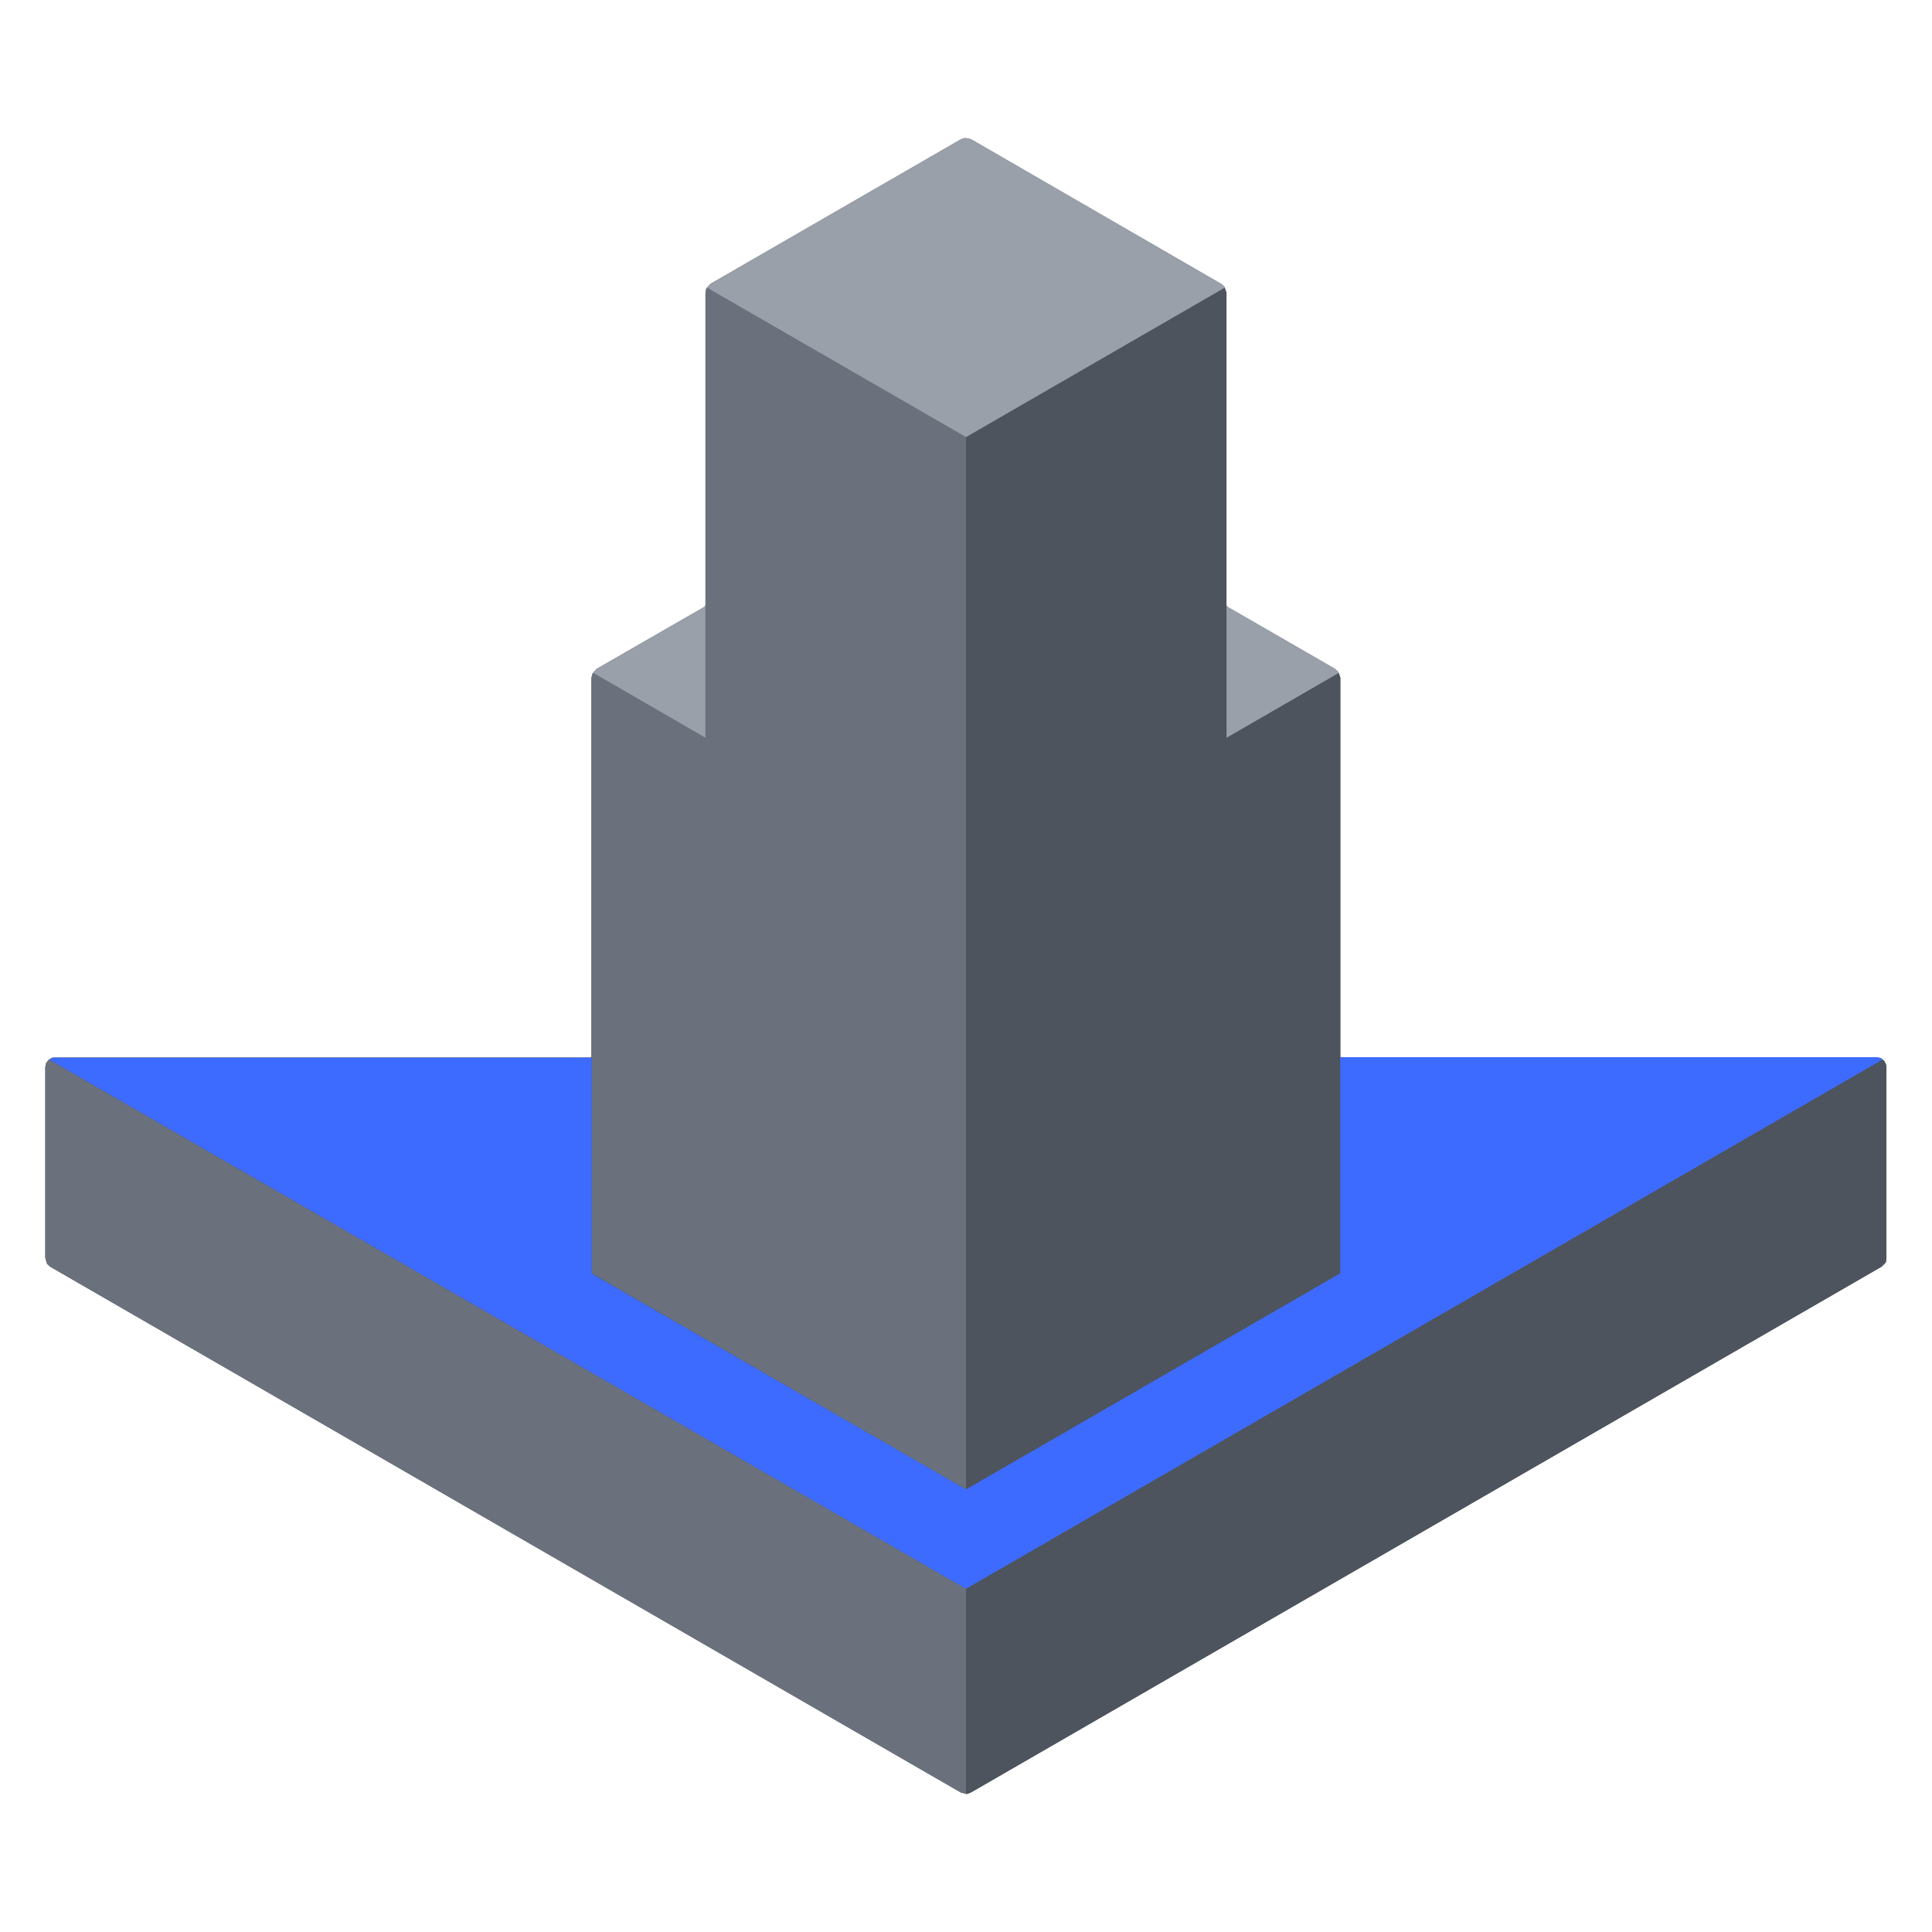
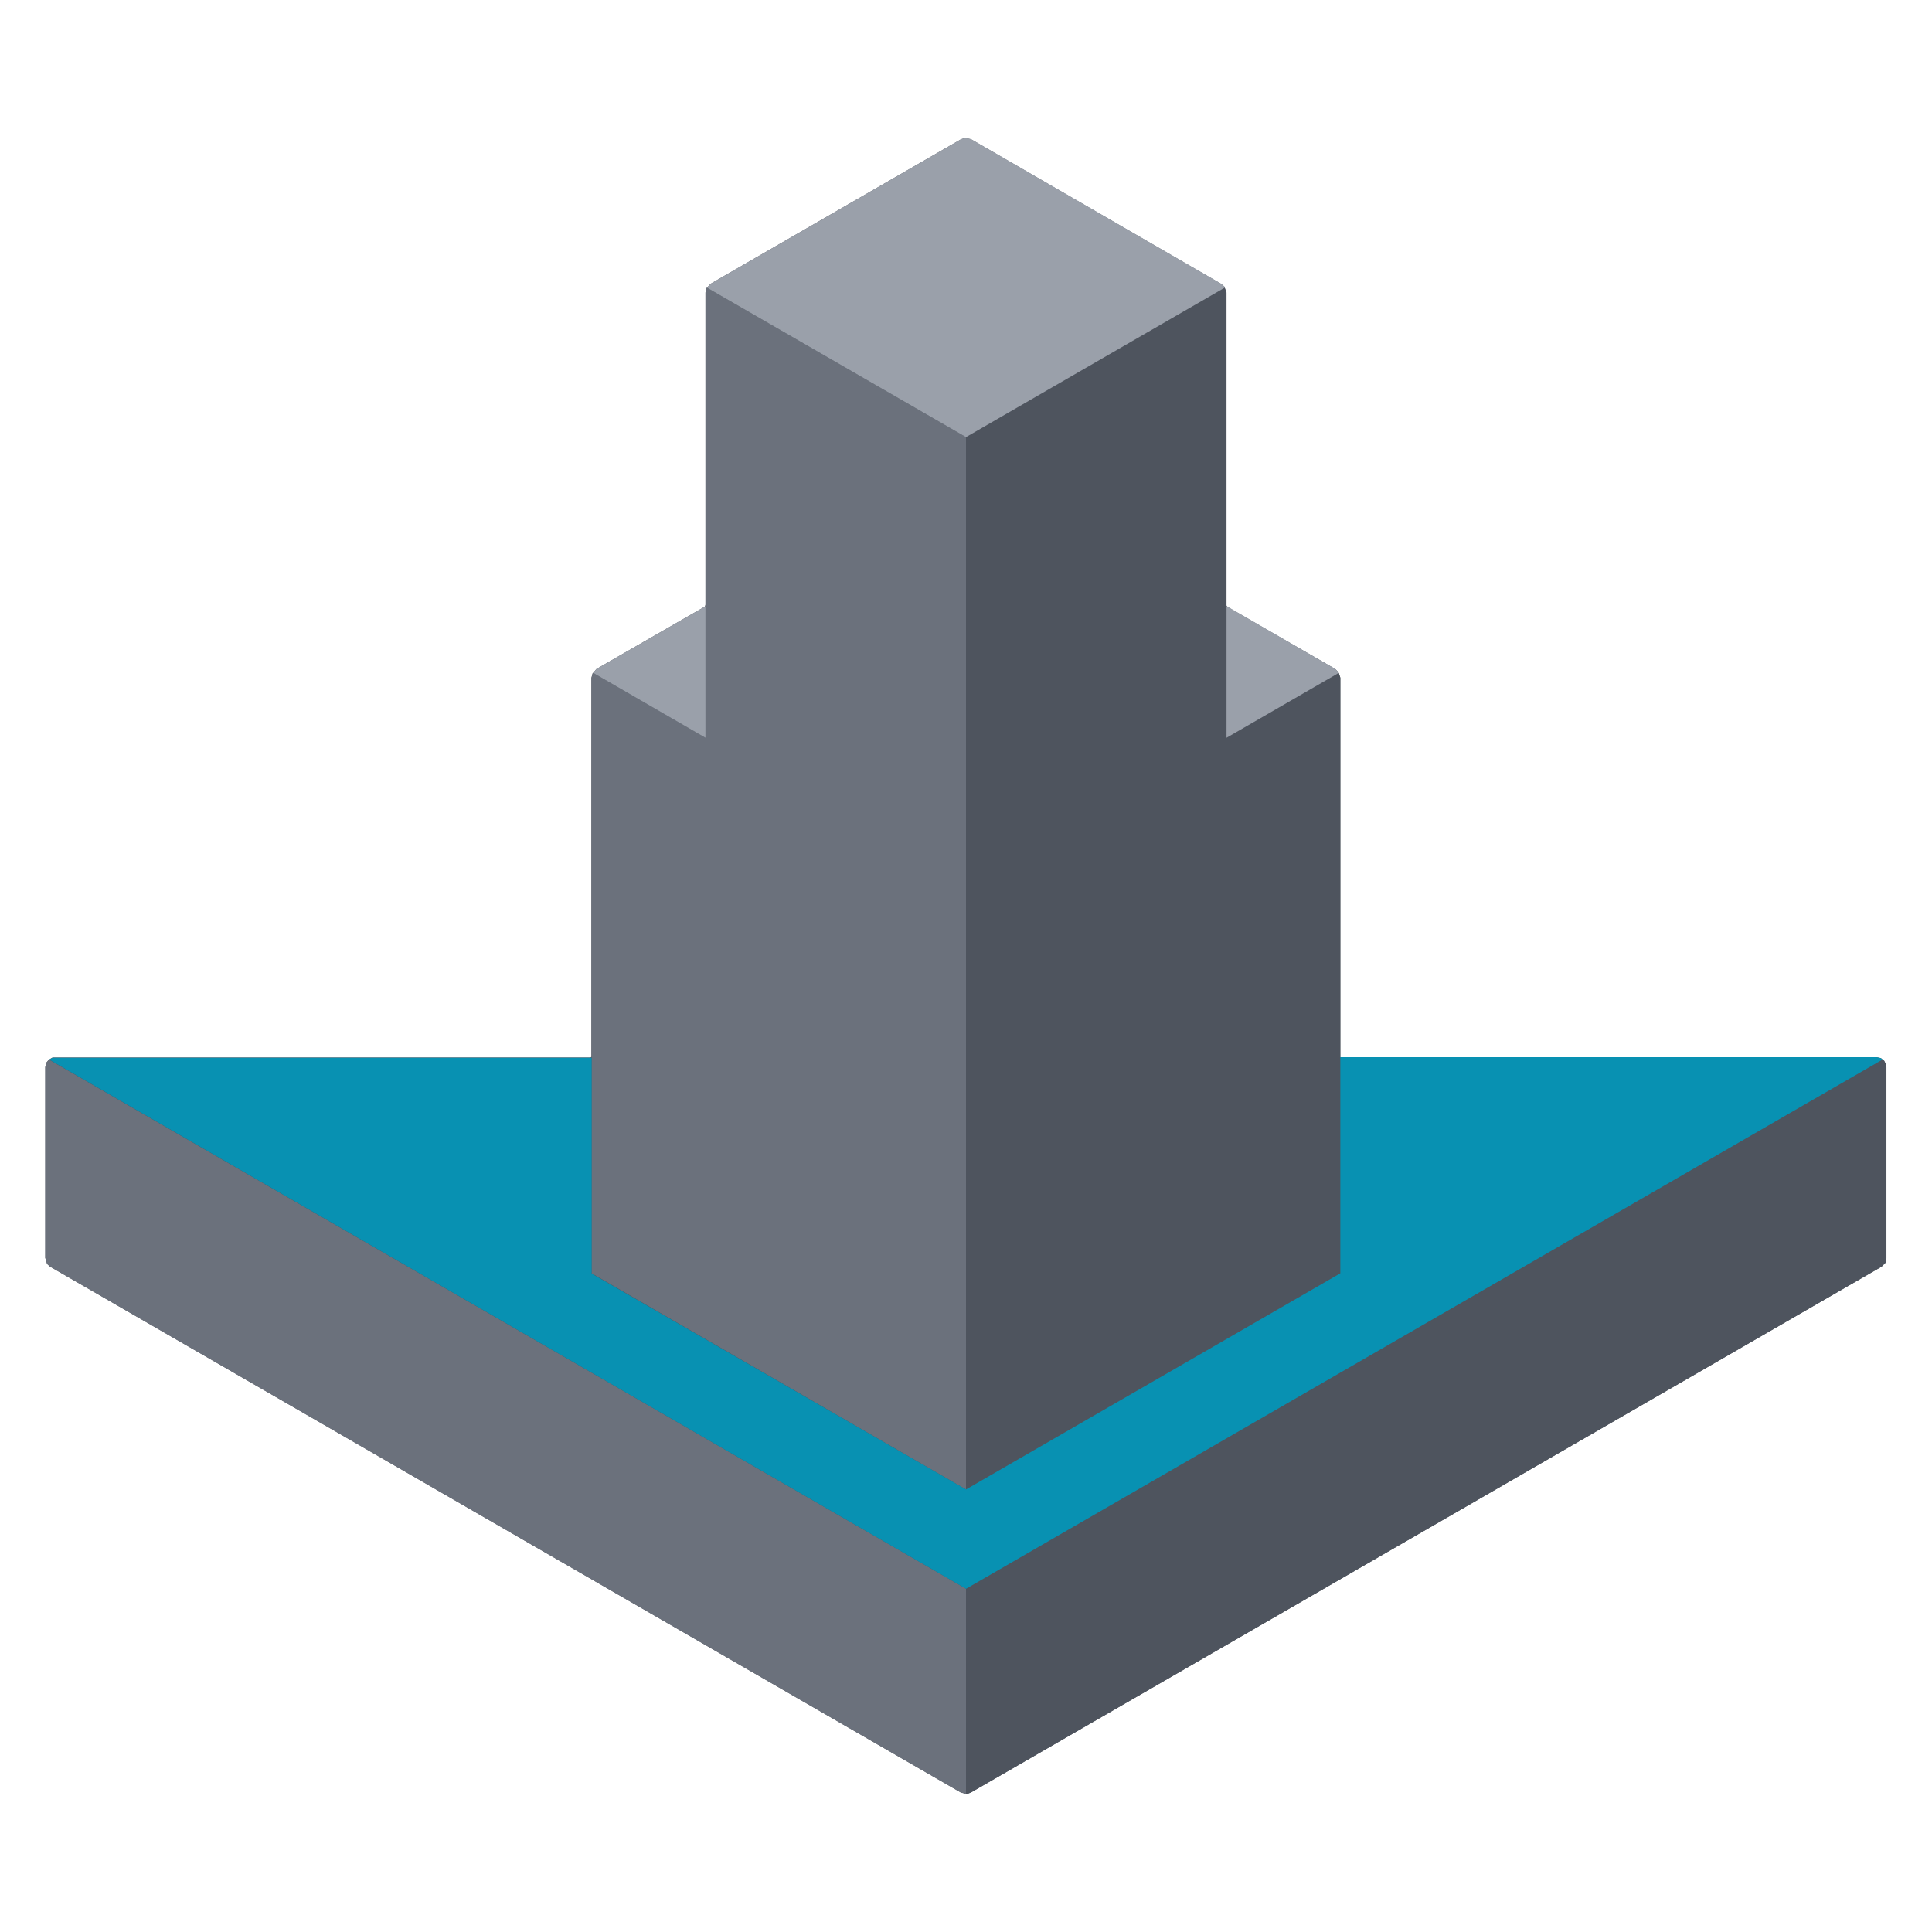
<svg xmlns="http://www.w3.org/2000/svg" viewBox="0 0 64 64">
  <path fill="#4E545E" d="m32.16 4.61 8.3 4.8.1.09.07.19v10.37l.04.05 3.56 2.05.1.1.07.19v12.57h17.76l.15.03.1.09.07.13.01.08v6.33l-.02.14-.14.14-30.17 17.42-.14.05-.19-.05L1.66 41.96l-.1-.09-.06-.2v-6.32l.03-.14.09-.11.12-.07h17.82l.03-.02V22.45l.04-.14.13-.15 3.58-2.06.01-.01.02-.06V9.69l.03-.14.14-.15 8.3-4.79.13-.04Z" />
  <path fill="#6B717C" d="M32 52.63v6.79l-.17-.04L1.66 41.96l-.1-.09-.06-.2v-6.32l.03-.14.09-.11Zm0-23.21v19.92l-12.4-7.16V22.45l.03-.14.02-.02Zm0-14.94v14.94l-8.63-4.98V9.69l.03-.14.02-.02Z" />
  <path fill="#4E545E" d="m62.42 35.14.06.13.01.08v6.33l-.02.14-.14.14-30.17 17.42-.14.05-.02-.01v-6.79L62.36 35.1ZM40.62 9.69v14.75l3.73-2.15.05.16v19.73L32 49.34V14.48l8.57-4.95Z" />
-   <path fill="#3D6BFF" d="m62.3 35.05.06.05L32 52.63 1.63 35.1l.11-.06H19.6v7.15L32 49.34l12.4-7.16v-7.16h17.76Z" />
+   <path fill="#0891B2" d="m62.3 35.05.06.05L32 52.63 1.63 35.1l.11-.06H19.6v7.15L32 49.34l12.4-7.16v-7.16h17.76Z" />
  <path fill="#9AA0AA" d="m40.67 20.1 3.56 2.06.1.1.02.03-3.72 2.15v-4.36Zm-17.3 4.34-3.72-2.15.11-.13 3.58-2.06.03-.02Zm8.8-19.83 8.3 4.8.1.09v.03L32 14.48l-8.58-4.95.12-.13 8.3-4.79.13-.04Z" />
</svg>
